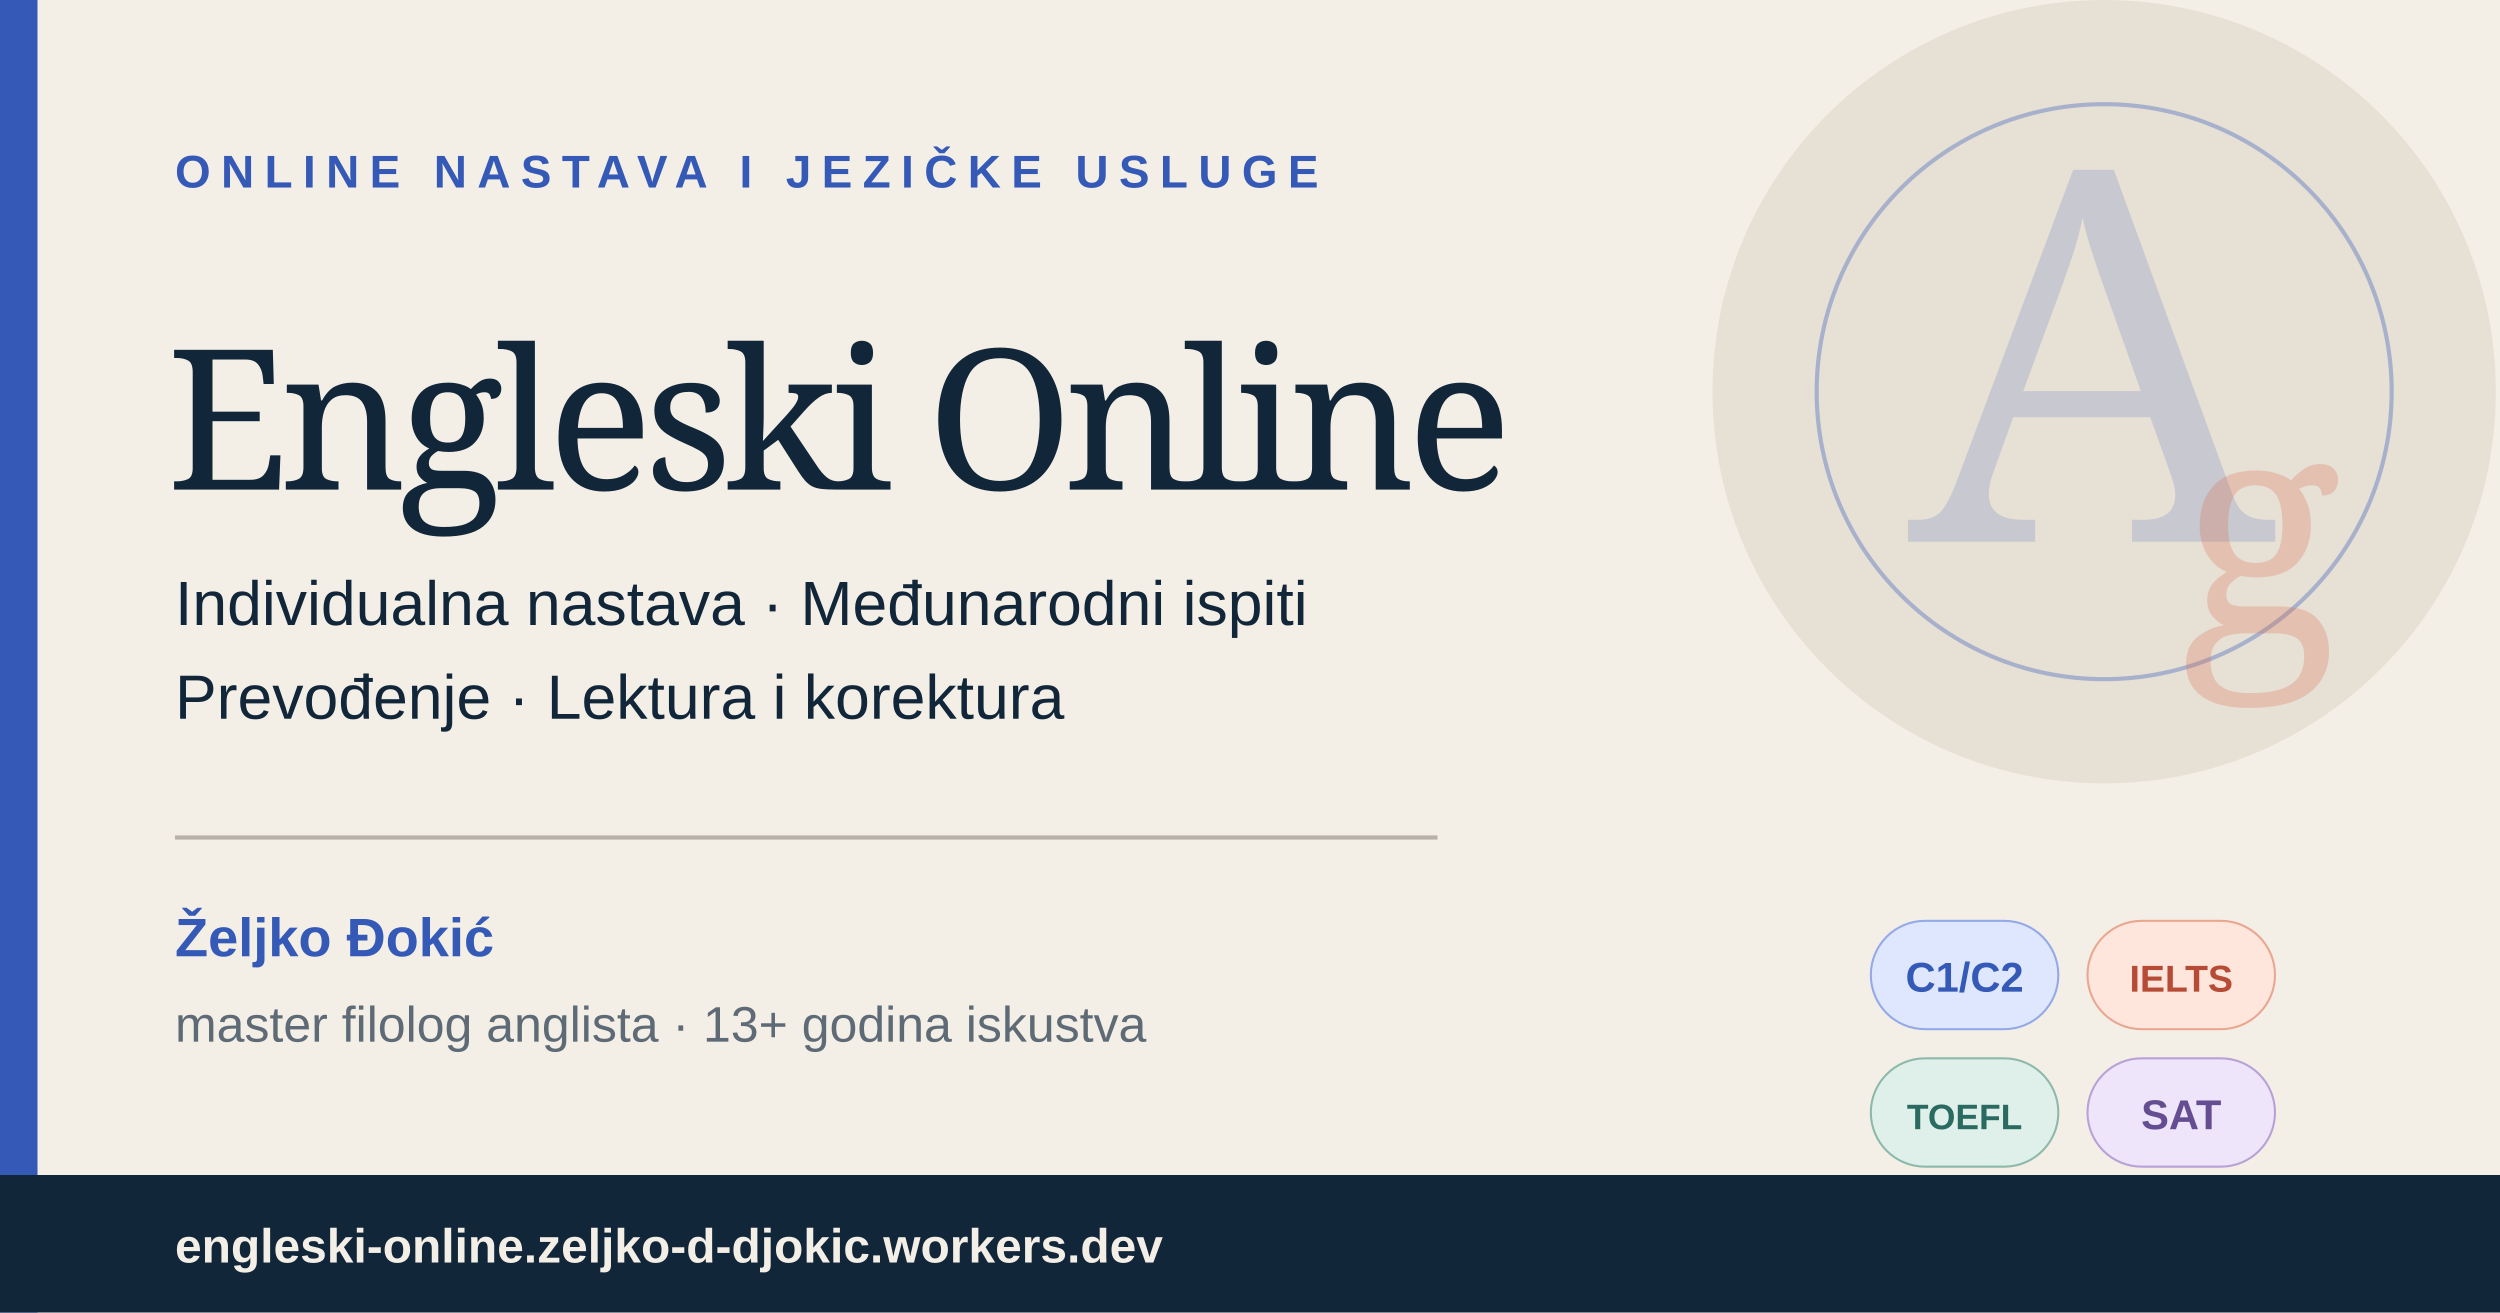
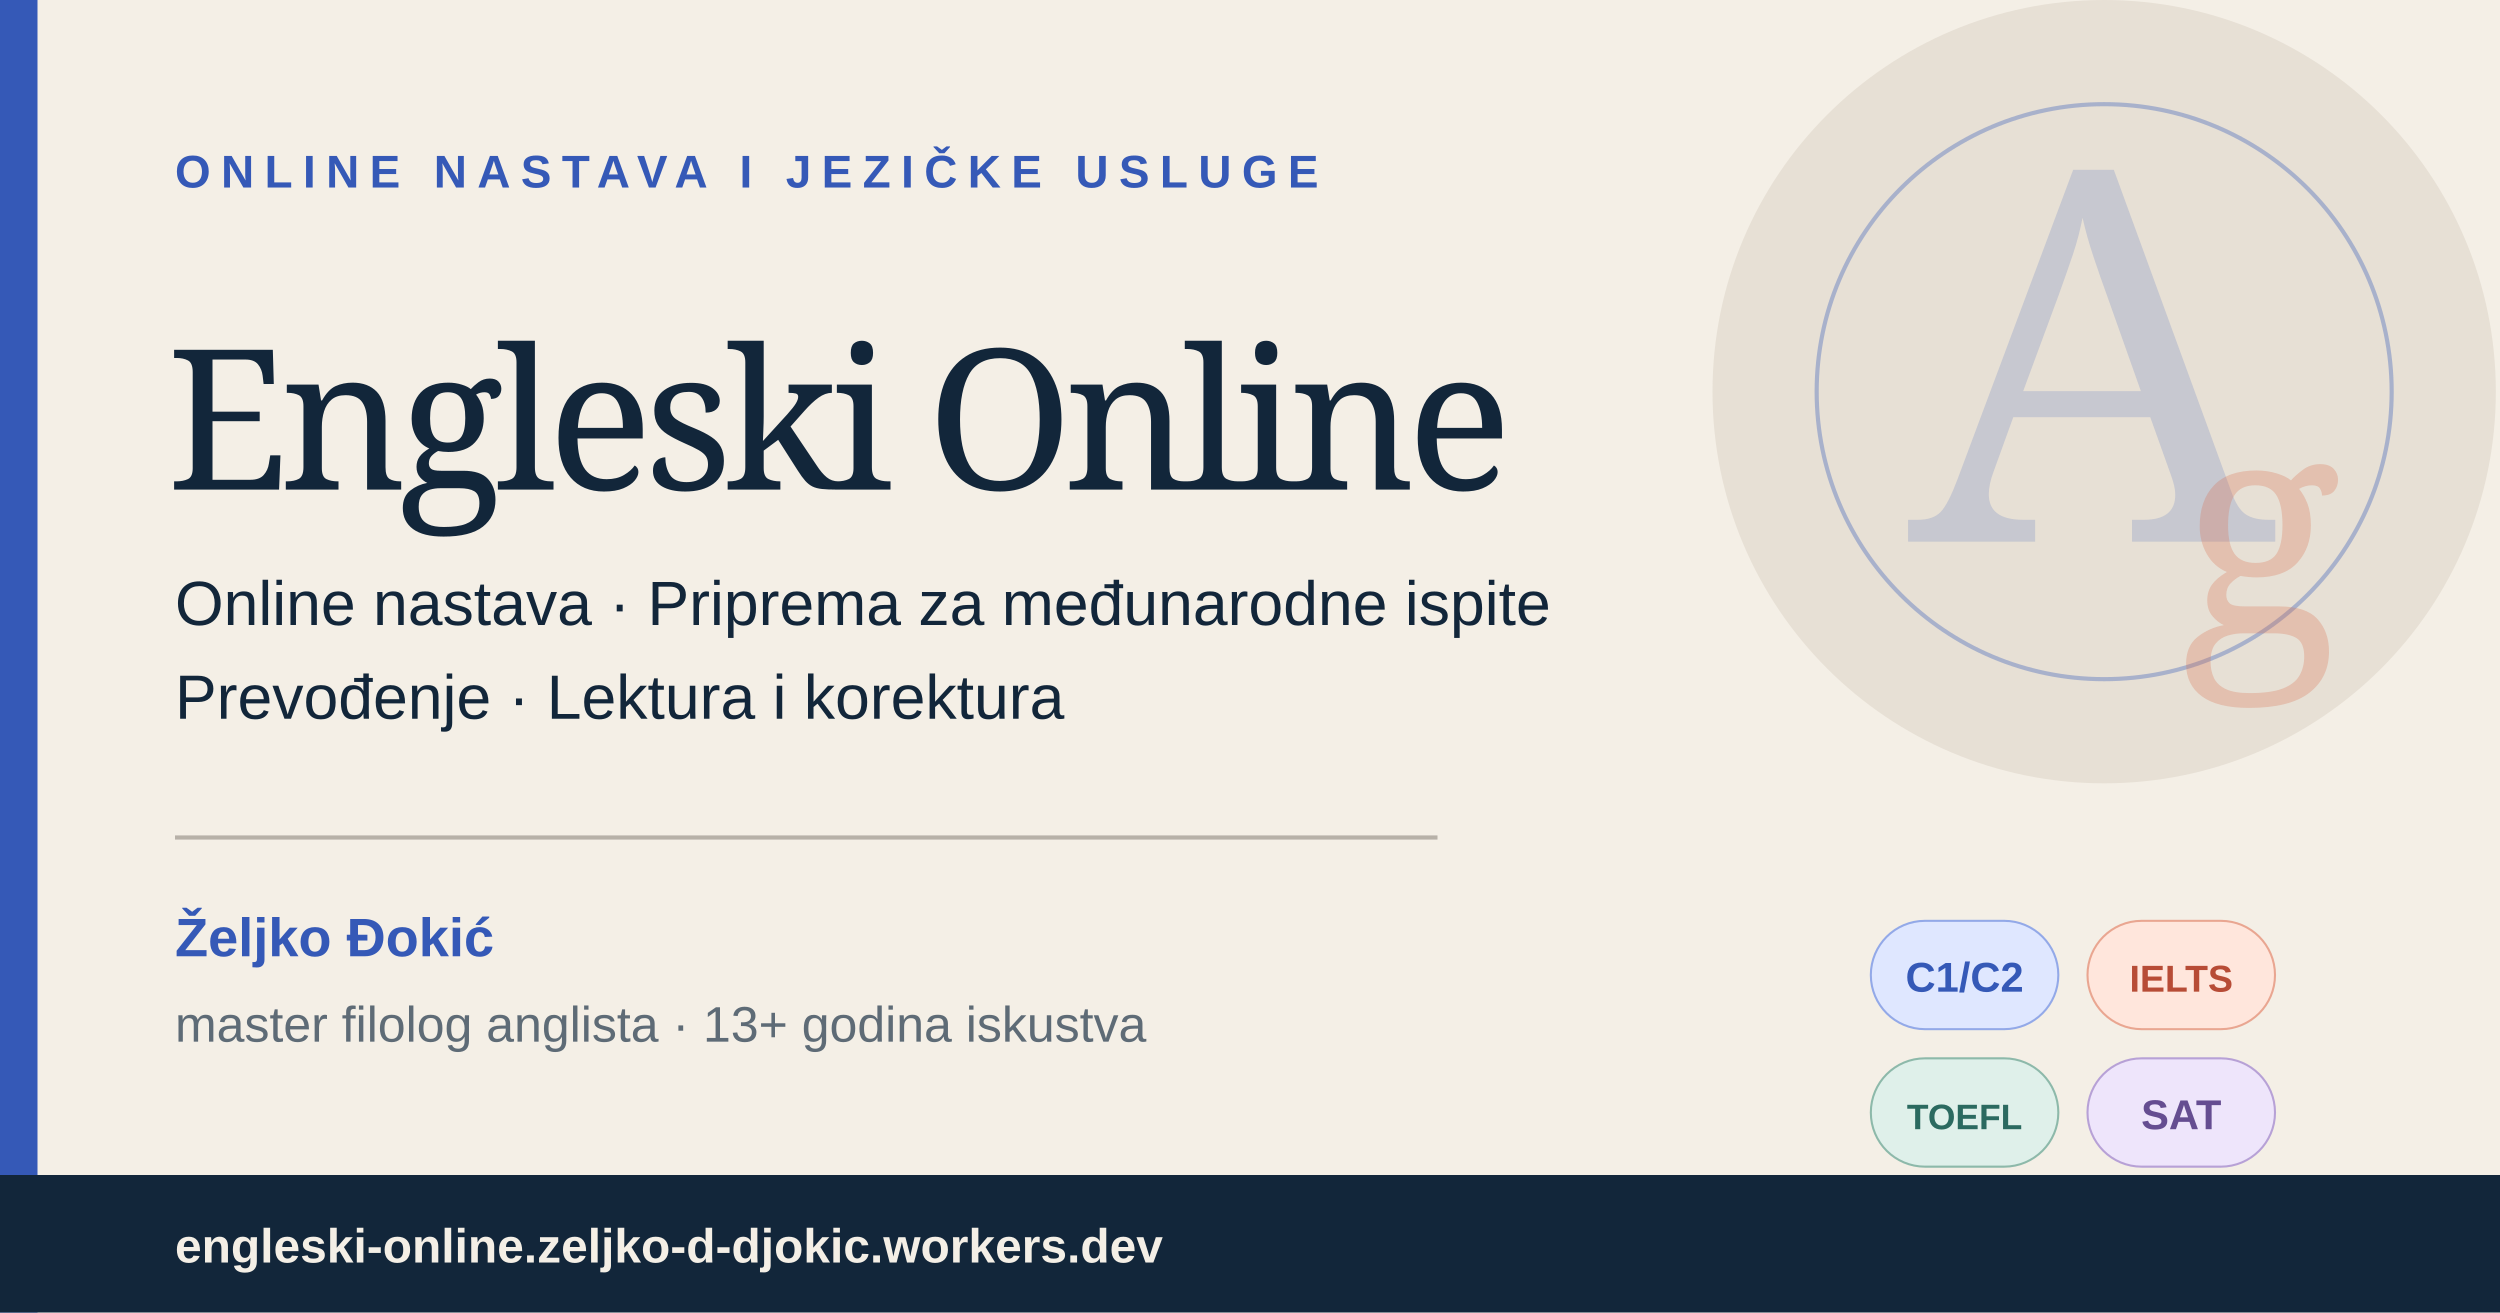
<svg xmlns="http://www.w3.org/2000/svg" width="1200" height="630" viewBox="0 0 1200 630" role="img" aria-labelledby="title description">
  <rect width="1200" height="630" fill="#f4efe6" />
  <path d="M0 0h18v630H0z" fill="#3559b7" />
  <path d="M0 564h1200v66H0z" fill="#12263a" />
  <circle cx="1010" cy="188" r="188" fill="#e7e0d5" />
  <circle cx="1010" cy="188" r="138" fill="none" stroke="#3559b7" stroke-width="2" opacity=".35" />
  <text x="1004" y="260" text-anchor="middle" fill="#3559b7" opacity=".18" font-family="Georgia, serif" font-size="250">A</text>
  <text x="1085" y="305" text-anchor="middle" fill="#d76b4b" opacity=".28" font-family="Georgia, serif" font-size="145">g</text>
  <text x="84" y="90" fill="#3559b7" font-family="Arial, sans-serif" font-size="22" font-weight="700" letter-spacing="5">ONLINE NASTAVA I JEZIČKE USLUGE</text>
  <text x="80" y="235" fill="#12263a" font-family="Georgia, serif" font-size="94" letter-spacing="-4">Engleski Online</text>
-   <text x="84" y="300" fill="#12263a" font-family="Arial, sans-serif" font-size="30">Individualna nastava · Međunarodni ispiti</text>
+   <text x="84" y="300" fill="#12263a" font-family="Arial, sans-serif" font-size="30">Online nastava · Priprema za međunarodne ispite</text>
  <text x="84" y="345" fill="#12263a" font-family="Arial, sans-serif" font-size="30">Prevođenje · Lektura i korektura</text>
  <line x1="84" y1="402" x2="690" y2="402" stroke="#b7b1a8" stroke-width="2" />
  <text x="84" y="459" fill="#3559b7" font-family="Arial, sans-serif" font-size="26" font-weight="700">Željko Đokić</text>
  <text x="84" y="500" fill="#5e6b76" font-family="Arial, sans-serif" font-size="24">master filolog anglista · 13+ godina iskustva</text>
  <text x="84" y="606" fill="#f4efe6" font-family="Arial, sans-serif" font-size="23" font-weight="700">engleski-online.zeljko-d-djokic.workers.dev</text>
  <g transform="translate(898 442)">
    <rect x="0" y="0" width="90" height="52" rx="26" fill="#dfe7ff" stroke="#93a9e8" />
    <text x="45" y="34" text-anchor="middle" fill="#3559b7" font-family="Arial, sans-serif" font-size="20" font-weight="800">C1/C2</text>
    <rect x="104" y="0" width="90" height="52" rx="26" fill="#ffe6dc" stroke="#e9a691" />
    <text x="149" y="34" text-anchor="middle" fill="#b74c36" font-family="Arial, sans-serif" font-size="18" font-weight="800">IELTS</text>
    <rect x="0" y="66" width="90" height="52" rx="26" fill="#dff0ea" stroke="#8db9aa" />
    <text x="45" y="100" text-anchor="middle" fill="#2b6a60" font-family="Arial, sans-serif" font-size="17" font-weight="800">TOEFL</text>
    <rect x="104" y="66" width="90" height="52" rx="26" fill="#eee5fb" stroke="#b7a1d6" />
    <text x="149" y="100" text-anchor="middle" fill="#654d91" font-family="Arial, sans-serif" font-size="20" font-weight="800">SAT</text>
  </g>
</svg>
